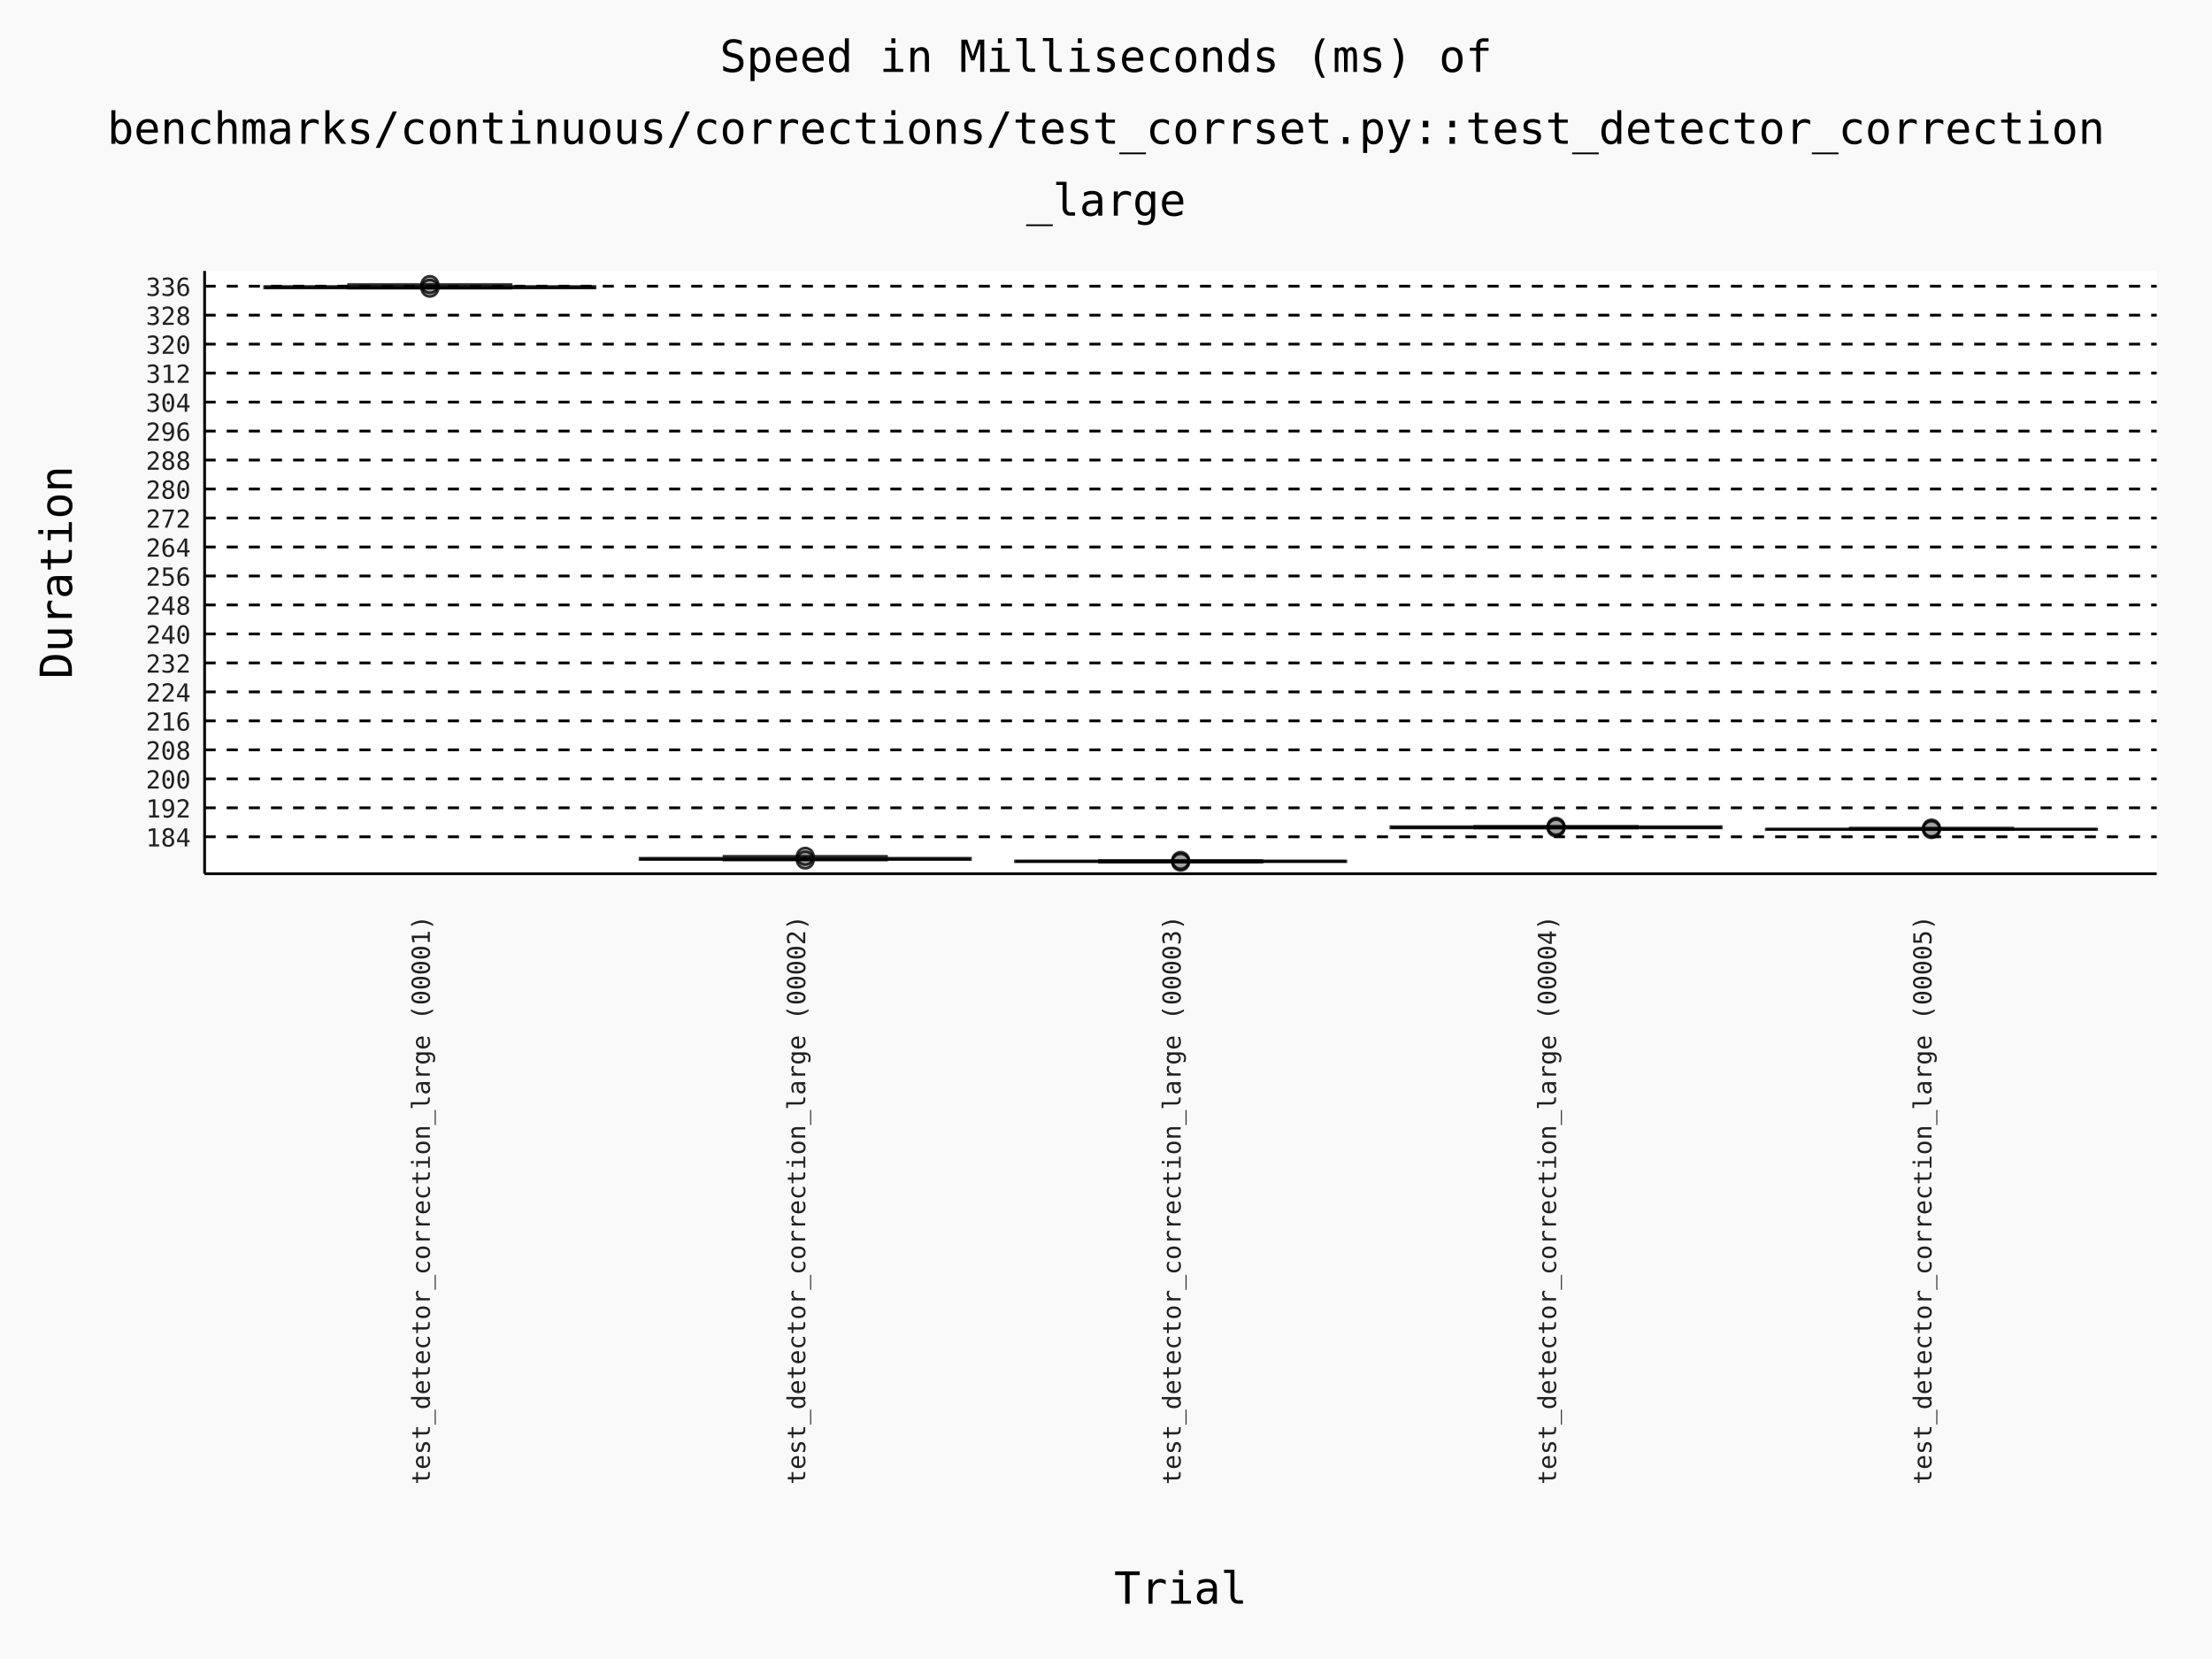
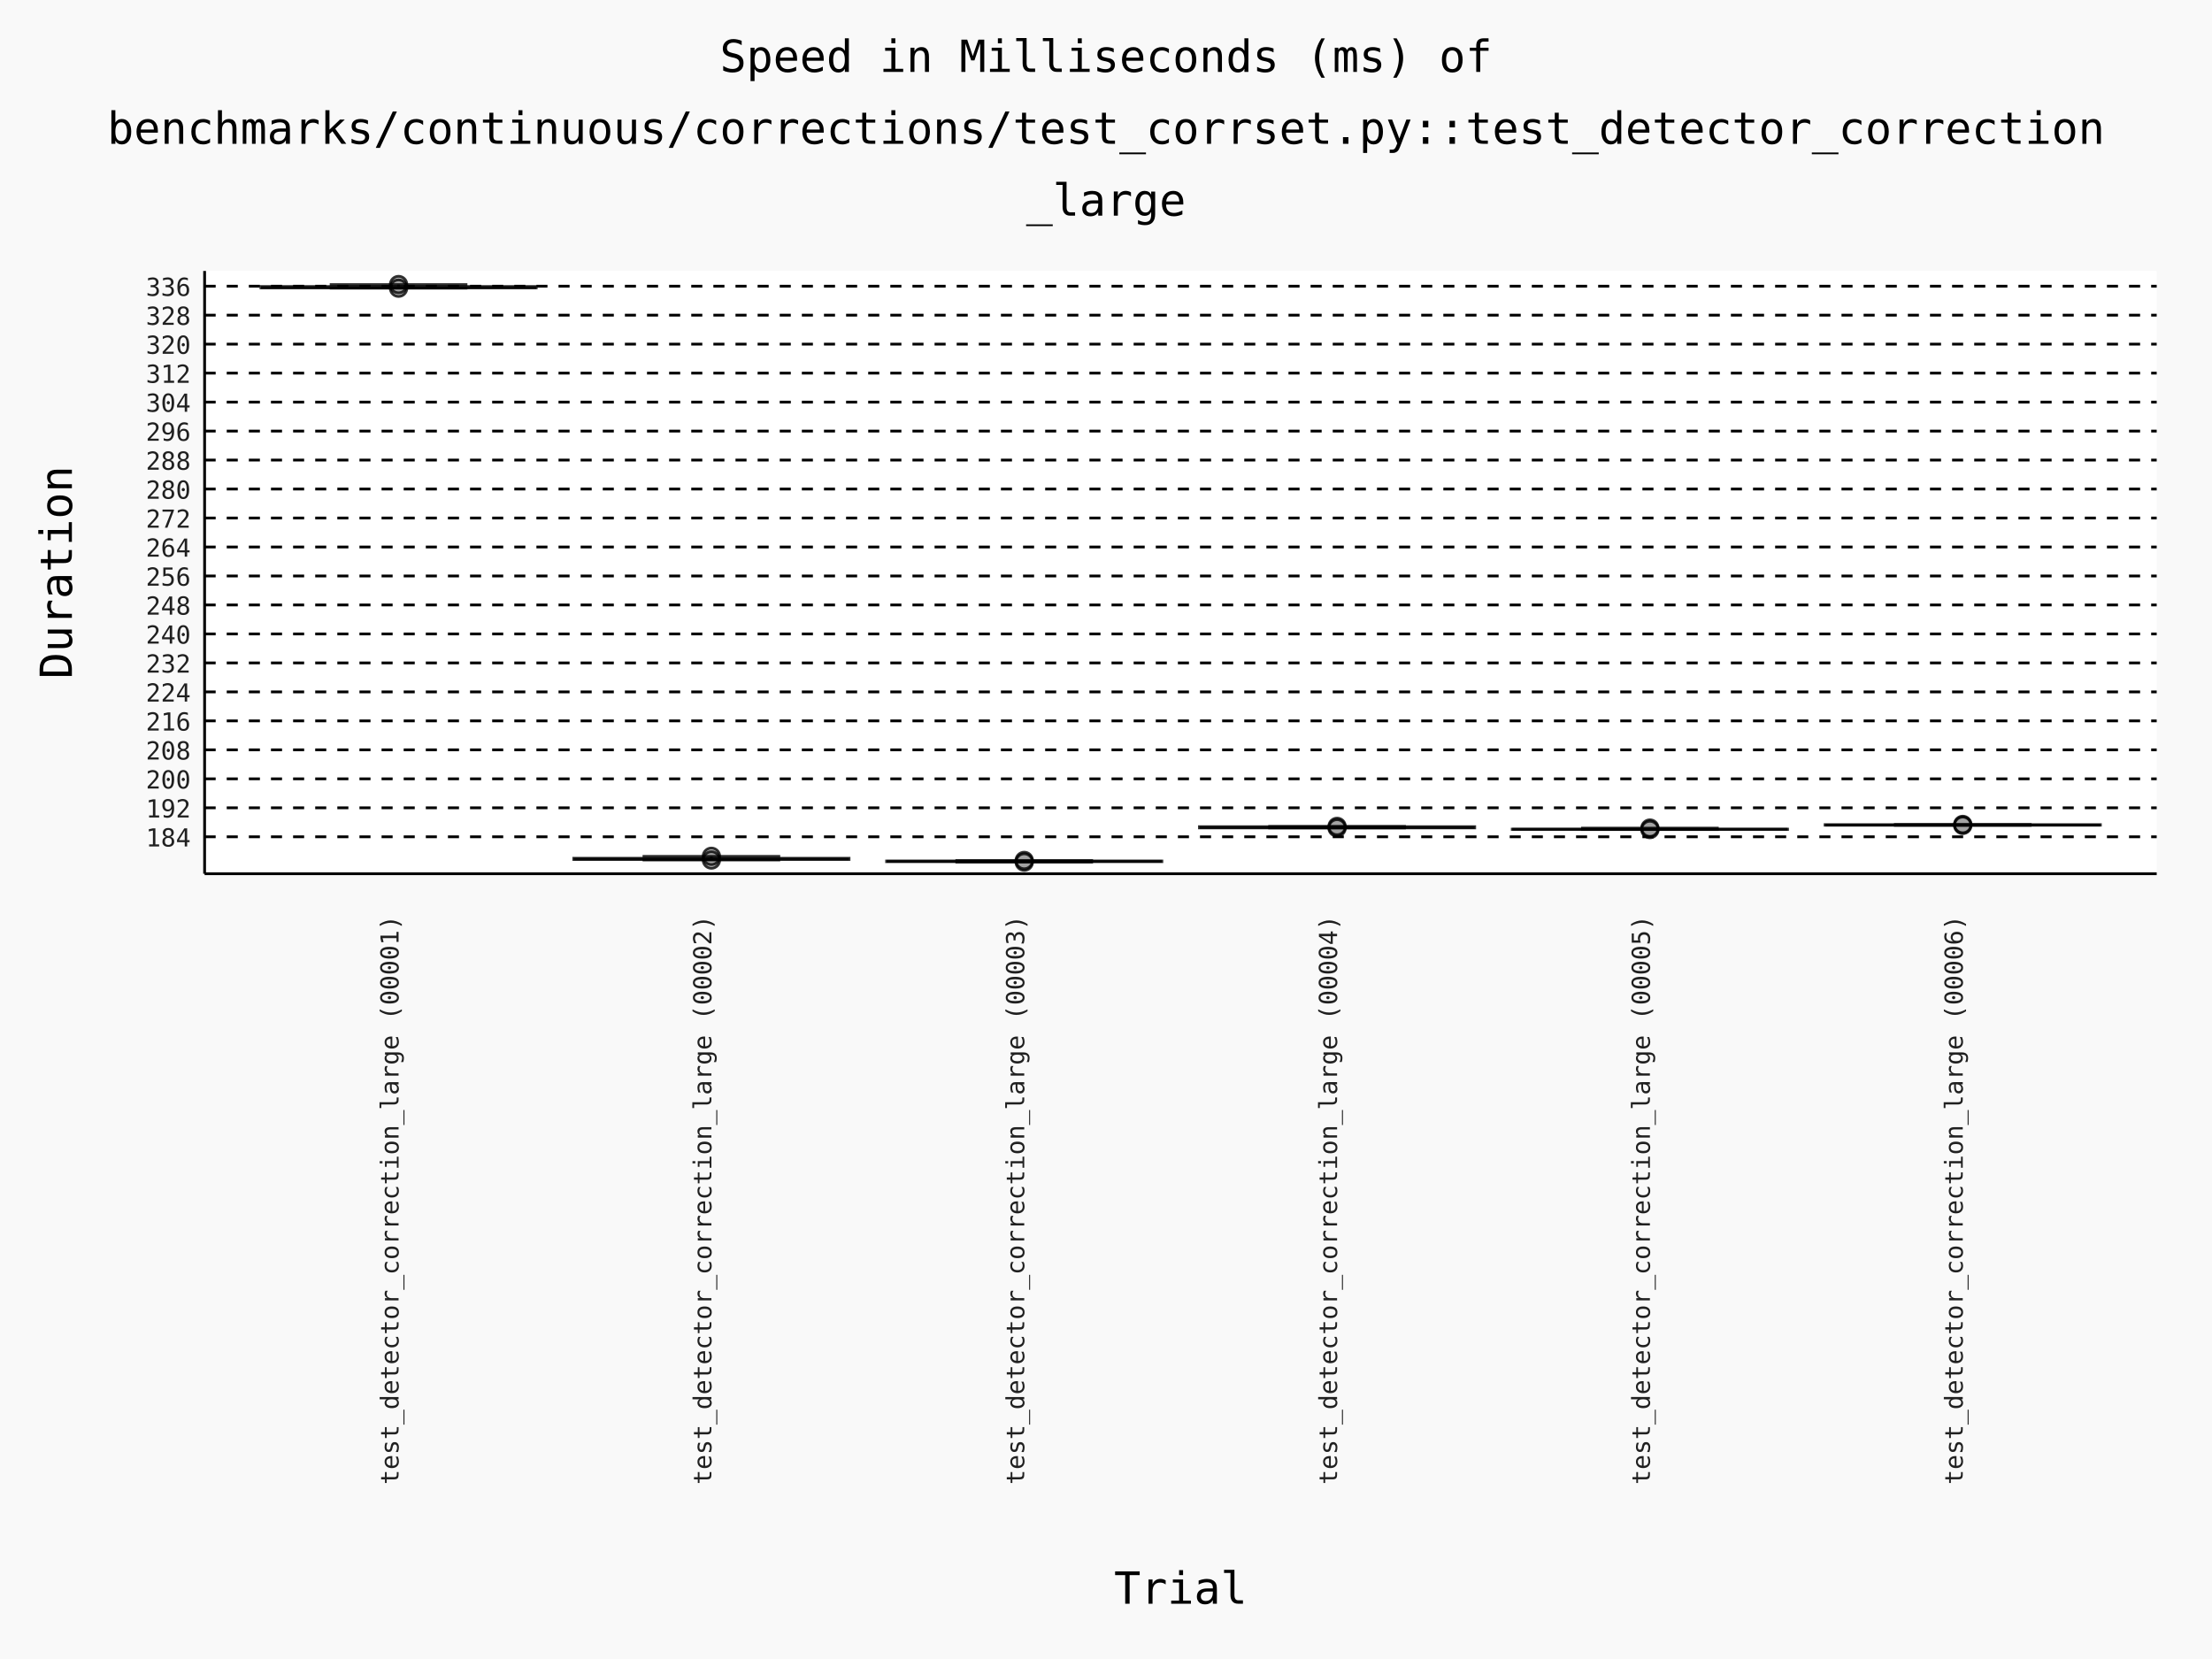
- <svg xmlns="http://www.w3.org/2000/svg" id="chart-fcb1cace-e6b9-4daf-907d-2435f41d5c42" class="pygal-chart" viewBox="0 0 800 600">
+ <svg xmlns="http://www.w3.org/2000/svg" id="chart-48ed4c3b-8ec2-4542-935c-06215df110d0" class="pygal-chart" viewBox="0 0 800 600">
  <defs>
-     <style type="text/css">#chart-fcb1cace-e6b9-4daf-907d-2435f41d5c42{-webkit-user-select:none;-webkit-font-smoothing:antialiased;font-family:Consolas,"Deja Vu Sans Mono","Bitstream Vera Sans Mono","Courier New",monospace}#chart-fcb1cace-e6b9-4daf-907d-2435f41d5c42 .title{font-family:Consolas,"Deja Vu Sans Mono","Bitstream Vera Sans Mono","Courier New",monospace;font-size:16px}#chart-fcb1cace-e6b9-4daf-907d-2435f41d5c42 .legends .legend text{font-family:Consolas,"Deja Vu Sans Mono","Bitstream Vera Sans Mono","Courier New",monospace;font-size:14px}#chart-fcb1cace-e6b9-4daf-907d-2435f41d5c42 .axis text{font-family:Consolas,"Deja Vu Sans Mono","Bitstream Vera Sans Mono","Courier New",monospace;font-size:10px}#chart-fcb1cace-e6b9-4daf-907d-2435f41d5c42 .axis text.major{font-family:Consolas,"Deja Vu Sans Mono","Bitstream Vera Sans Mono","Courier New",monospace;font-size:10px}#chart-fcb1cace-e6b9-4daf-907d-2435f41d5c42 .text-overlay text.value{font-family:Consolas,"Deja Vu Sans Mono","Bitstream Vera Sans Mono","Courier New",monospace;font-size:16px}#chart-fcb1cace-e6b9-4daf-907d-2435f41d5c42 .text-overlay text.label{font-family:Consolas,"Deja Vu Sans Mono","Bitstream Vera Sans Mono","Courier New",monospace;font-size:10px}#chart-fcb1cace-e6b9-4daf-907d-2435f41d5c42 .tooltip{font-family:Consolas,"Deja Vu Sans Mono","Bitstream Vera Sans Mono","Courier New",monospace;font-size:14px}#chart-fcb1cace-e6b9-4daf-907d-2435f41d5c42 text.no_data{font-family:Consolas,"Deja Vu Sans Mono","Bitstream Vera Sans Mono","Courier New",monospace;font-size:64px}
- #chart-fcb1cace-e6b9-4daf-907d-2435f41d5c42{background-color:rgba(249,249,249,1)}#chart-fcb1cace-e6b9-4daf-907d-2435f41d5c42 path,#chart-fcb1cace-e6b9-4daf-907d-2435f41d5c42 line,#chart-fcb1cace-e6b9-4daf-907d-2435f41d5c42 rect,#chart-fcb1cace-e6b9-4daf-907d-2435f41d5c42 circle{-webkit-transition:150ms;-moz-transition:150ms;transition:150ms}#chart-fcb1cace-e6b9-4daf-907d-2435f41d5c42 .graph &gt; .background{fill:rgba(249,249,249,1)}#chart-fcb1cace-e6b9-4daf-907d-2435f41d5c42 .plot &gt; .background{fill:rgba(255,255,255,1)}#chart-fcb1cace-e6b9-4daf-907d-2435f41d5c42 .graph{fill:rgba(0,0,0,.87)}#chart-fcb1cace-e6b9-4daf-907d-2435f41d5c42 text.no_data{fill:rgba(0,0,0,1)}#chart-fcb1cace-e6b9-4daf-907d-2435f41d5c42 .title{fill:rgba(0,0,0,1)}#chart-fcb1cace-e6b9-4daf-907d-2435f41d5c42 .legends .legend text{fill:rgba(0,0,0,.87)}#chart-fcb1cace-e6b9-4daf-907d-2435f41d5c42 .legends .legend:hover text{fill:rgba(0,0,0,1)}#chart-fcb1cace-e6b9-4daf-907d-2435f41d5c42 .axis .line{stroke:rgba(0,0,0,1)}#chart-fcb1cace-e6b9-4daf-907d-2435f41d5c42 .axis .guide.line{stroke:rgba(0,0,0,.54)}#chart-fcb1cace-e6b9-4daf-907d-2435f41d5c42 .axis .major.line{stroke:rgba(0,0,0,.87)}#chart-fcb1cace-e6b9-4daf-907d-2435f41d5c42 .axis text.major{fill:rgba(0,0,0,1)}#chart-fcb1cace-e6b9-4daf-907d-2435f41d5c42 .axis.y .guides:hover .guide.line,#chart-fcb1cace-e6b9-4daf-907d-2435f41d5c42 .line-graph .axis.x .guides:hover .guide.line,#chart-fcb1cace-e6b9-4daf-907d-2435f41d5c42 .stackedline-graph .axis.x .guides:hover .guide.line,#chart-fcb1cace-e6b9-4daf-907d-2435f41d5c42 .xy-graph .axis.x .guides:hover .guide.line{stroke:rgba(0,0,0,1)}#chart-fcb1cace-e6b9-4daf-907d-2435f41d5c42 .axis .guides:hover text{fill:rgba(0,0,0,1)}#chart-fcb1cace-e6b9-4daf-907d-2435f41d5c42 .reactive{fill-opacity:.7;stroke-opacity:.8;stroke-width:1}#chart-fcb1cace-e6b9-4daf-907d-2435f41d5c42 .ci{stroke:rgba(0,0,0,.87)}#chart-fcb1cace-e6b9-4daf-907d-2435f41d5c42 .reactive.active,#chart-fcb1cace-e6b9-4daf-907d-2435f41d5c42 .active .reactive{fill-opacity:.8;stroke-opacity:.9;stroke-width:4}#chart-fcb1cace-e6b9-4daf-907d-2435f41d5c42 .ci .reactive.active{stroke-width:1.5}#chart-fcb1cace-e6b9-4daf-907d-2435f41d5c42 .series text{fill:rgba(0,0,0,1)}#chart-fcb1cace-e6b9-4daf-907d-2435f41d5c42 .tooltip rect{fill:rgba(255,255,255,1);stroke:rgba(0,0,0,1);-webkit-transition:opacity 150ms;-moz-transition:opacity 150ms;transition:opacity 150ms}#chart-fcb1cace-e6b9-4daf-907d-2435f41d5c42 .tooltip .label{fill:rgba(0,0,0,.87)}#chart-fcb1cace-e6b9-4daf-907d-2435f41d5c42 .tooltip .label{fill:rgba(0,0,0,.87)}#chart-fcb1cace-e6b9-4daf-907d-2435f41d5c42 .tooltip .legend{font-size:.8em;fill:rgba(0,0,0,.54)}#chart-fcb1cace-e6b9-4daf-907d-2435f41d5c42 .tooltip .x_label{font-size:.6em;fill:rgba(0,0,0,1)}#chart-fcb1cace-e6b9-4daf-907d-2435f41d5c42 .tooltip .xlink{font-size:.5em;text-decoration:underline}#chart-fcb1cace-e6b9-4daf-907d-2435f41d5c42 .tooltip .value{font-size:1.5em}#chart-fcb1cace-e6b9-4daf-907d-2435f41d5c42 .bound{font-size:.5em}#chart-fcb1cace-e6b9-4daf-907d-2435f41d5c42 .max-value{font-size:.75em;fill:rgba(0,0,0,.54)}#chart-fcb1cace-e6b9-4daf-907d-2435f41d5c42 .map-element{fill:rgba(255,255,255,1);stroke:rgba(0,0,0,.54) !important}#chart-fcb1cace-e6b9-4daf-907d-2435f41d5c42 .map-element .reactive{fill-opacity:inherit;stroke-opacity:inherit}#chart-fcb1cace-e6b9-4daf-907d-2435f41d5c42 .color-0,#chart-fcb1cace-e6b9-4daf-907d-2435f41d5c42 .color-0 a:visited{stroke:#000000;fill:#000000}#chart-fcb1cace-e6b9-4daf-907d-2435f41d5c42 .color-1,#chart-fcb1cace-e6b9-4daf-907d-2435f41d5c42 .color-1 a:visited{stroke:#000000;fill:#000000}#chart-fcb1cace-e6b9-4daf-907d-2435f41d5c42 .color-2,#chart-fcb1cace-e6b9-4daf-907d-2435f41d5c42 .color-2 a:visited{stroke:#000000;fill:#000000}#chart-fcb1cace-e6b9-4daf-907d-2435f41d5c42 .color-3,#chart-fcb1cace-e6b9-4daf-907d-2435f41d5c42 .color-3 a:visited{stroke:#000000;fill:#000000}#chart-fcb1cace-e6b9-4daf-907d-2435f41d5c42 .color-4,#chart-fcb1cace-e6b9-4daf-907d-2435f41d5c42 .color-4 a:visited{stroke:#000000;fill:#000000}#chart-fcb1cace-e6b9-4daf-907d-2435f41d5c42 .text-overlay .color-0 text{fill:white}#chart-fcb1cace-e6b9-4daf-907d-2435f41d5c42 .text-overlay .color-1 text{fill:white}#chart-fcb1cace-e6b9-4daf-907d-2435f41d5c42 .text-overlay .color-2 text{fill:white}#chart-fcb1cace-e6b9-4daf-907d-2435f41d5c42 .text-overlay .color-3 text{fill:white}#chart-fcb1cace-e6b9-4daf-907d-2435f41d5c42 .text-overlay .color-4 text{fill:white}
- #chart-fcb1cace-e6b9-4daf-907d-2435f41d5c42 text.no_data{text-anchor:middle}#chart-fcb1cace-e6b9-4daf-907d-2435f41d5c42 .guide.line{fill:none}#chart-fcb1cace-e6b9-4daf-907d-2435f41d5c42 .centered{text-anchor:middle}#chart-fcb1cace-e6b9-4daf-907d-2435f41d5c42 .title{text-anchor:middle}#chart-fcb1cace-e6b9-4daf-907d-2435f41d5c42 .legends .legend text{fill-opacity:1}#chart-fcb1cace-e6b9-4daf-907d-2435f41d5c42 .axis.x text{text-anchor:middle}#chart-fcb1cace-e6b9-4daf-907d-2435f41d5c42 .axis.x:not(.web) text[transform]{text-anchor:start}#chart-fcb1cace-e6b9-4daf-907d-2435f41d5c42 .axis.x:not(.web) text[transform].backwards{text-anchor:end}#chart-fcb1cace-e6b9-4daf-907d-2435f41d5c42 .axis.y text{text-anchor:end}#chart-fcb1cace-e6b9-4daf-907d-2435f41d5c42 .axis.y text[transform].backwards{text-anchor:start}#chart-fcb1cace-e6b9-4daf-907d-2435f41d5c42 .axis.y2 text{text-anchor:start}#chart-fcb1cace-e6b9-4daf-907d-2435f41d5c42 .axis.y2 text[transform].backwards{text-anchor:end}#chart-fcb1cace-e6b9-4daf-907d-2435f41d5c42 .axis .guide.line{stroke-dasharray:4,4;stroke:black}#chart-fcb1cace-e6b9-4daf-907d-2435f41d5c42 .axis .major.guide.line{stroke-dasharray:6,6;stroke:black}#chart-fcb1cace-e6b9-4daf-907d-2435f41d5c42 .horizontal .axis.y .guide.line,#chart-fcb1cace-e6b9-4daf-907d-2435f41d5c42 .horizontal .axis.y2 .guide.line,#chart-fcb1cace-e6b9-4daf-907d-2435f41d5c42 .vertical .axis.x .guide.line{opacity:0}#chart-fcb1cace-e6b9-4daf-907d-2435f41d5c42 .horizontal .axis.always_show .guide.line,#chart-fcb1cace-e6b9-4daf-907d-2435f41d5c42 .vertical .axis.always_show .guide.line{opacity:1 !important}#chart-fcb1cace-e6b9-4daf-907d-2435f41d5c42 .axis.y .guides:hover .guide.line,#chart-fcb1cace-e6b9-4daf-907d-2435f41d5c42 .axis.y2 .guides:hover .guide.line,#chart-fcb1cace-e6b9-4daf-907d-2435f41d5c42 .axis.x .guides:hover .guide.line{opacity:1}#chart-fcb1cace-e6b9-4daf-907d-2435f41d5c42 .axis .guides:hover text{opacity:1}#chart-fcb1cace-e6b9-4daf-907d-2435f41d5c42 .nofill{fill:none}#chart-fcb1cace-e6b9-4daf-907d-2435f41d5c42 .subtle-fill{fill-opacity:.2}#chart-fcb1cace-e6b9-4daf-907d-2435f41d5c42 .dot{stroke-width:1px;fill-opacity:1;stroke-opacity:1}#chart-fcb1cace-e6b9-4daf-907d-2435f41d5c42 .dot.active{stroke-width:5px}#chart-fcb1cace-e6b9-4daf-907d-2435f41d5c42 .dot.negative{fill:transparent}#chart-fcb1cace-e6b9-4daf-907d-2435f41d5c42 text,#chart-fcb1cace-e6b9-4daf-907d-2435f41d5c42 tspan{stroke:none !important}#chart-fcb1cace-e6b9-4daf-907d-2435f41d5c42 .series text.active{opacity:1}#chart-fcb1cace-e6b9-4daf-907d-2435f41d5c42 .tooltip rect{fill-opacity:.95;stroke-width:.5}#chart-fcb1cace-e6b9-4daf-907d-2435f41d5c42 .tooltip text{fill-opacity:1}#chart-fcb1cace-e6b9-4daf-907d-2435f41d5c42 .showable{visibility:hidden}#chart-fcb1cace-e6b9-4daf-907d-2435f41d5c42 .showable.shown{visibility:visible}#chart-fcb1cace-e6b9-4daf-907d-2435f41d5c42 .gauge-background{fill:rgba(229,229,229,1);stroke:none}#chart-fcb1cace-e6b9-4daf-907d-2435f41d5c42 .bg-lines{stroke:rgba(249,249,249,1);stroke-width:2px}
+     <style type="text/css">#chart-48ed4c3b-8ec2-4542-935c-06215df110d0{-webkit-user-select:none;-webkit-font-smoothing:antialiased;font-family:Consolas,"Deja Vu Sans Mono","Bitstream Vera Sans Mono","Courier New",monospace}#chart-48ed4c3b-8ec2-4542-935c-06215df110d0 .title{font-family:Consolas,"Deja Vu Sans Mono","Bitstream Vera Sans Mono","Courier New",monospace;font-size:16px}#chart-48ed4c3b-8ec2-4542-935c-06215df110d0 .legends .legend text{font-family:Consolas,"Deja Vu Sans Mono","Bitstream Vera Sans Mono","Courier New",monospace;font-size:14px}#chart-48ed4c3b-8ec2-4542-935c-06215df110d0 .axis text{font-family:Consolas,"Deja Vu Sans Mono","Bitstream Vera Sans Mono","Courier New",monospace;font-size:10px}#chart-48ed4c3b-8ec2-4542-935c-06215df110d0 .axis text.major{font-family:Consolas,"Deja Vu Sans Mono","Bitstream Vera Sans Mono","Courier New",monospace;font-size:10px}#chart-48ed4c3b-8ec2-4542-935c-06215df110d0 .text-overlay text.value{font-family:Consolas,"Deja Vu Sans Mono","Bitstream Vera Sans Mono","Courier New",monospace;font-size:16px}#chart-48ed4c3b-8ec2-4542-935c-06215df110d0 .text-overlay text.label{font-family:Consolas,"Deja Vu Sans Mono","Bitstream Vera Sans Mono","Courier New",monospace;font-size:10px}#chart-48ed4c3b-8ec2-4542-935c-06215df110d0 .tooltip{font-family:Consolas,"Deja Vu Sans Mono","Bitstream Vera Sans Mono","Courier New",monospace;font-size:14px}#chart-48ed4c3b-8ec2-4542-935c-06215df110d0 text.no_data{font-family:Consolas,"Deja Vu Sans Mono","Bitstream Vera Sans Mono","Courier New",monospace;font-size:64px}
+ #chart-48ed4c3b-8ec2-4542-935c-06215df110d0{background-color:rgba(249,249,249,1)}#chart-48ed4c3b-8ec2-4542-935c-06215df110d0 path,#chart-48ed4c3b-8ec2-4542-935c-06215df110d0 line,#chart-48ed4c3b-8ec2-4542-935c-06215df110d0 rect,#chart-48ed4c3b-8ec2-4542-935c-06215df110d0 circle{-webkit-transition:150ms;-moz-transition:150ms;transition:150ms}#chart-48ed4c3b-8ec2-4542-935c-06215df110d0 .graph &gt; .background{fill:rgba(249,249,249,1)}#chart-48ed4c3b-8ec2-4542-935c-06215df110d0 .plot &gt; .background{fill:rgba(255,255,255,1)}#chart-48ed4c3b-8ec2-4542-935c-06215df110d0 .graph{fill:rgba(0,0,0,.87)}#chart-48ed4c3b-8ec2-4542-935c-06215df110d0 text.no_data{fill:rgba(0,0,0,1)}#chart-48ed4c3b-8ec2-4542-935c-06215df110d0 .title{fill:rgba(0,0,0,1)}#chart-48ed4c3b-8ec2-4542-935c-06215df110d0 .legends .legend text{fill:rgba(0,0,0,.87)}#chart-48ed4c3b-8ec2-4542-935c-06215df110d0 .legends .legend:hover text{fill:rgba(0,0,0,1)}#chart-48ed4c3b-8ec2-4542-935c-06215df110d0 .axis .line{stroke:rgba(0,0,0,1)}#chart-48ed4c3b-8ec2-4542-935c-06215df110d0 .axis .guide.line{stroke:rgba(0,0,0,.54)}#chart-48ed4c3b-8ec2-4542-935c-06215df110d0 .axis .major.line{stroke:rgba(0,0,0,.87)}#chart-48ed4c3b-8ec2-4542-935c-06215df110d0 .axis text.major{fill:rgba(0,0,0,1)}#chart-48ed4c3b-8ec2-4542-935c-06215df110d0 .axis.y .guides:hover .guide.line,#chart-48ed4c3b-8ec2-4542-935c-06215df110d0 .line-graph .axis.x .guides:hover .guide.line,#chart-48ed4c3b-8ec2-4542-935c-06215df110d0 .stackedline-graph .axis.x .guides:hover .guide.line,#chart-48ed4c3b-8ec2-4542-935c-06215df110d0 .xy-graph .axis.x .guides:hover .guide.line{stroke:rgba(0,0,0,1)}#chart-48ed4c3b-8ec2-4542-935c-06215df110d0 .axis .guides:hover text{fill:rgba(0,0,0,1)}#chart-48ed4c3b-8ec2-4542-935c-06215df110d0 .reactive{fill-opacity:.7;stroke-opacity:.8;stroke-width:1}#chart-48ed4c3b-8ec2-4542-935c-06215df110d0 .ci{stroke:rgba(0,0,0,.87)}#chart-48ed4c3b-8ec2-4542-935c-06215df110d0 .reactive.active,#chart-48ed4c3b-8ec2-4542-935c-06215df110d0 .active .reactive{fill-opacity:.8;stroke-opacity:.9;stroke-width:4}#chart-48ed4c3b-8ec2-4542-935c-06215df110d0 .ci .reactive.active{stroke-width:1.5}#chart-48ed4c3b-8ec2-4542-935c-06215df110d0 .series text{fill:rgba(0,0,0,1)}#chart-48ed4c3b-8ec2-4542-935c-06215df110d0 .tooltip rect{fill:rgba(255,255,255,1);stroke:rgba(0,0,0,1);-webkit-transition:opacity 150ms;-moz-transition:opacity 150ms;transition:opacity 150ms}#chart-48ed4c3b-8ec2-4542-935c-06215df110d0 .tooltip .label{fill:rgba(0,0,0,.87)}#chart-48ed4c3b-8ec2-4542-935c-06215df110d0 .tooltip .label{fill:rgba(0,0,0,.87)}#chart-48ed4c3b-8ec2-4542-935c-06215df110d0 .tooltip .legend{font-size:.8em;fill:rgba(0,0,0,.54)}#chart-48ed4c3b-8ec2-4542-935c-06215df110d0 .tooltip .x_label{font-size:.6em;fill:rgba(0,0,0,1)}#chart-48ed4c3b-8ec2-4542-935c-06215df110d0 .tooltip .xlink{font-size:.5em;text-decoration:underline}#chart-48ed4c3b-8ec2-4542-935c-06215df110d0 .tooltip .value{font-size:1.5em}#chart-48ed4c3b-8ec2-4542-935c-06215df110d0 .bound{font-size:.5em}#chart-48ed4c3b-8ec2-4542-935c-06215df110d0 .max-value{font-size:.75em;fill:rgba(0,0,0,.54)}#chart-48ed4c3b-8ec2-4542-935c-06215df110d0 .map-element{fill:rgba(255,255,255,1);stroke:rgba(0,0,0,.54) !important}#chart-48ed4c3b-8ec2-4542-935c-06215df110d0 .map-element .reactive{fill-opacity:inherit;stroke-opacity:inherit}#chart-48ed4c3b-8ec2-4542-935c-06215df110d0 .color-0,#chart-48ed4c3b-8ec2-4542-935c-06215df110d0 .color-0 a:visited{stroke:#000000;fill:#000000}#chart-48ed4c3b-8ec2-4542-935c-06215df110d0 .color-1,#chart-48ed4c3b-8ec2-4542-935c-06215df110d0 .color-1 a:visited{stroke:#000000;fill:#000000}#chart-48ed4c3b-8ec2-4542-935c-06215df110d0 .color-2,#chart-48ed4c3b-8ec2-4542-935c-06215df110d0 .color-2 a:visited{stroke:#000000;fill:#000000}#chart-48ed4c3b-8ec2-4542-935c-06215df110d0 .color-3,#chart-48ed4c3b-8ec2-4542-935c-06215df110d0 .color-3 a:visited{stroke:#000000;fill:#000000}#chart-48ed4c3b-8ec2-4542-935c-06215df110d0 .color-4,#chart-48ed4c3b-8ec2-4542-935c-06215df110d0 .color-4 a:visited{stroke:#000000;fill:#000000}#chart-48ed4c3b-8ec2-4542-935c-06215df110d0 .color-5,#chart-48ed4c3b-8ec2-4542-935c-06215df110d0 .color-5 a:visited{stroke:#000000;fill:#000000}#chart-48ed4c3b-8ec2-4542-935c-06215df110d0 .text-overlay .color-0 text{fill:white}#chart-48ed4c3b-8ec2-4542-935c-06215df110d0 .text-overlay .color-1 text{fill:white}#chart-48ed4c3b-8ec2-4542-935c-06215df110d0 .text-overlay .color-2 text{fill:white}#chart-48ed4c3b-8ec2-4542-935c-06215df110d0 .text-overlay .color-3 text{fill:white}#chart-48ed4c3b-8ec2-4542-935c-06215df110d0 .text-overlay .color-4 text{fill:white}#chart-48ed4c3b-8ec2-4542-935c-06215df110d0 .text-overlay .color-5 text{fill:white}
+ #chart-48ed4c3b-8ec2-4542-935c-06215df110d0 text.no_data{text-anchor:middle}#chart-48ed4c3b-8ec2-4542-935c-06215df110d0 .guide.line{fill:none}#chart-48ed4c3b-8ec2-4542-935c-06215df110d0 .centered{text-anchor:middle}#chart-48ed4c3b-8ec2-4542-935c-06215df110d0 .title{text-anchor:middle}#chart-48ed4c3b-8ec2-4542-935c-06215df110d0 .legends .legend text{fill-opacity:1}#chart-48ed4c3b-8ec2-4542-935c-06215df110d0 .axis.x text{text-anchor:middle}#chart-48ed4c3b-8ec2-4542-935c-06215df110d0 .axis.x:not(.web) text[transform]{text-anchor:start}#chart-48ed4c3b-8ec2-4542-935c-06215df110d0 .axis.x:not(.web) text[transform].backwards{text-anchor:end}#chart-48ed4c3b-8ec2-4542-935c-06215df110d0 .axis.y text{text-anchor:end}#chart-48ed4c3b-8ec2-4542-935c-06215df110d0 .axis.y text[transform].backwards{text-anchor:start}#chart-48ed4c3b-8ec2-4542-935c-06215df110d0 .axis.y2 text{text-anchor:start}#chart-48ed4c3b-8ec2-4542-935c-06215df110d0 .axis.y2 text[transform].backwards{text-anchor:end}#chart-48ed4c3b-8ec2-4542-935c-06215df110d0 .axis .guide.line{stroke-dasharray:4,4;stroke:black}#chart-48ed4c3b-8ec2-4542-935c-06215df110d0 .axis .major.guide.line{stroke-dasharray:6,6;stroke:black}#chart-48ed4c3b-8ec2-4542-935c-06215df110d0 .horizontal .axis.y .guide.line,#chart-48ed4c3b-8ec2-4542-935c-06215df110d0 .horizontal .axis.y2 .guide.line,#chart-48ed4c3b-8ec2-4542-935c-06215df110d0 .vertical .axis.x .guide.line{opacity:0}#chart-48ed4c3b-8ec2-4542-935c-06215df110d0 .horizontal .axis.always_show .guide.line,#chart-48ed4c3b-8ec2-4542-935c-06215df110d0 .vertical .axis.always_show .guide.line{opacity:1 !important}#chart-48ed4c3b-8ec2-4542-935c-06215df110d0 .axis.y .guides:hover .guide.line,#chart-48ed4c3b-8ec2-4542-935c-06215df110d0 .axis.y2 .guides:hover .guide.line,#chart-48ed4c3b-8ec2-4542-935c-06215df110d0 .axis.x .guides:hover .guide.line{opacity:1}#chart-48ed4c3b-8ec2-4542-935c-06215df110d0 .axis .guides:hover text{opacity:1}#chart-48ed4c3b-8ec2-4542-935c-06215df110d0 .nofill{fill:none}#chart-48ed4c3b-8ec2-4542-935c-06215df110d0 .subtle-fill{fill-opacity:.2}#chart-48ed4c3b-8ec2-4542-935c-06215df110d0 .dot{stroke-width:1px;fill-opacity:1;stroke-opacity:1}#chart-48ed4c3b-8ec2-4542-935c-06215df110d0 .dot.active{stroke-width:5px}#chart-48ed4c3b-8ec2-4542-935c-06215df110d0 .dot.negative{fill:transparent}#chart-48ed4c3b-8ec2-4542-935c-06215df110d0 text,#chart-48ed4c3b-8ec2-4542-935c-06215df110d0 tspan{stroke:none !important}#chart-48ed4c3b-8ec2-4542-935c-06215df110d0 .series text.active{opacity:1}#chart-48ed4c3b-8ec2-4542-935c-06215df110d0 .tooltip rect{fill-opacity:.95;stroke-width:.5}#chart-48ed4c3b-8ec2-4542-935c-06215df110d0 .tooltip text{fill-opacity:1}#chart-48ed4c3b-8ec2-4542-935c-06215df110d0 .showable{visibility:hidden}#chart-48ed4c3b-8ec2-4542-935c-06215df110d0 .showable.shown{visibility:visible}#chart-48ed4c3b-8ec2-4542-935c-06215df110d0 .gauge-background{fill:rgba(229,229,229,1);stroke:none}#chart-48ed4c3b-8ec2-4542-935c-06215df110d0 .bg-lines{stroke:rgba(249,249,249,1);stroke-width:2px}
.tooltip .value{font-size:1em !important}.axis text{font-size:9px !important}</style>
  </defs>
  <g class="graph custombox-graph vertical">
    <rect x="0" y="0" width="800" height="600" class="background" />
    <g transform="translate(74, 98)" class="plot">
      <rect x="0" y="0" width="706.0" height="218.0" class="background" />
      <g class="axis y always_show">
        <path d="M0 218 h706" class="line" />
        <g class="guides">
          <path d="M0 204.637 h706" class="guide line" />
          <text x="-5" y="208.137" class="">184</text>
        </g>
        <g class="guides">
          <path d="M0 194.156 h706" class="guide line" />
          <text x="-5" y="197.656" class="">192</text>
        </g>
        <g class="guides">
          <path d="M0 183.675 h706" class="guide line" />
          <text x="-5" y="187.175" class="">200</text>
        </g>
        <g class="guides">
          <path d="M0 173.195 h706" class="guide line" />
          <text x="-5" y="176.695" class="">208</text>
        </g>
        <g class="guides">
          <path d="M0 162.714 h706" class="guide line" />
          <text x="-5" y="166.214" class="">216</text>
        </g>
        <g class="guides">
          <path d="M0 152.233 h706" class="guide line" />
          <text x="-5" y="155.733" class="">224</text>
        </g>
        <g class="guides">
          <path d="M0 141.752 h706" class="guide line" />
          <text x="-5" y="145.252" class="">232</text>
        </g>
        <g class="guides">
          <path d="M0 131.272 h706" class="guide line" />
          <text x="-5" y="134.772" class="">240</text>
        </g>
        <g class="guides">
          <path d="M0 120.791 h706" class="guide line" />
          <text x="-5" y="124.291" class="">248</text>
        </g>
        <g class="guides">
          <path d="M0 110.31 h706" class="guide line" />
          <text x="-5" y="113.81" class="">256</text>
        </g>
        <g class="guides">
          <path d="M0 99.829 h706" class="guide line" />
          <text x="-5" y="103.329" class="">264</text>
        </g>
        <g class="guides">
          <path d="M0 89.349 h706" class="guide line" />
          <text x="-5" y="92.849" class="">272</text>
        </g>
        <g class="guides">
          <path d="M0 78.868 h706" class="guide line" />
          <text x="-5" y="82.368" class="">280</text>
        </g>
        <g class="guides">
          <path d="M0 68.387 h706" class="guide line" />
          <text x="-5" y="71.887" class="">288</text>
        </g>
        <g class="guides">
          <path d="M0 57.906 h706" class="guide line" />
          <text x="-5" y="61.406" class="">296</text>
        </g>
        <g class="guides">
          <path d="M0 47.425 h706" class="guide line" />
          <text x="-5" y="50.925" class="">304</text>
        </g>
        <g class="guides">
          <path d="M0 36.945 h706" class="guide line" />
          <text x="-5" y="40.445" class="">312</text>
        </g>
        <g class="guides">
          <path d="M0 26.464 h706" class="guide line" />
          <text x="-5" y="29.964" class="">320</text>
        </g>
        <g class="guides">
          <path d="M0 15.983 h706" class="guide line" />
          <text x="-5" y="19.483" class="">328</text>
        </g>
        <g class="guides">
          <path d="M0 5.502 h706" class="guide line" />
          <text x="-5" y="9.002" class="">336</text>
        </g>
      </g>
      <g class="axis x">
        <path d="M0 0 v218" class="line" />
        <g class="guides">
-           <path d="M81.462 0 v218" class="guide line" />
-           <text x="81.462" y="233.0" class="backwards" transform="rotate(270 81.46154 233)">test_detector_correction_large (00001)</text>
-         </g>
-         <g class="guides">
-           <path d="M217.231 0 v218" class="guide line" />
-           <text x="217.231" y="233.0" class="backwards" transform="rotate(270 217.2308 233)">test_detector_correction_large (00002)</text>
-         </g>
-         <g class="guides">
-           <path d="M353 0 v218" class="guide line" />
-           <text x="353.0" y="233.0" class="backwards" transform="rotate(270 353 233)">test_detector_correction_large (00003)</text>
-         </g>
-         <g class="guides">
-           <path d="M488.769 0 v218" class="guide line" />
-           <text x="488.769" y="233.0" class="backwards" transform="rotate(270 488.7692 233)">test_detector_correction_large (00004)</text>
-         </g>
-         <g class="guides">
-           <path d="M624.538 0 v218" class="guide line" />
-           <text x="624.538" y="233.0" class="backwards" transform="rotate(270 624.5385 233)">test_detector_correction_large (00005)</text>
+           <path d="M70.147 0 v218" class="guide line" />
+           <text x="70.147" y="233.0" class="backwards" transform="rotate(270 70.14744 233)">test_detector_correction_large (00001)</text>
+         </g>
+         <g class="guides">
+           <path d="M183.288 0 v218" class="guide line" />
+           <text x="183.288" y="233.0" class="backwards" transform="rotate(270 183.2885 233)">test_detector_correction_large (00002)</text>
+         </g>
+         <g class="guides">
+           <path d="M296.429 0 v218" class="guide line" />
+           <text x="296.429" y="233.0" class="backwards" transform="rotate(270 296.4295 233)">test_detector_correction_large (00003)</text>
+         </g>
+         <g class="guides">
+           <path d="M409.571 0 v218" class="guide line" />
+           <text x="409.571" y="233.0" class="backwards" transform="rotate(270 409.5705 233)">test_detector_correction_large (00004)</text>
+         </g>
+         <g class="guides">
+           <path d="M522.712 0 v218" class="guide line" />
+           <text x="522.712" y="233.0" class="backwards" transform="rotate(270 522.7115 233)">test_detector_correction_large (00005)</text>
+         </g>
+         <g class="guides">
+           <path d="M635.853 0 v218" class="guide line" />
+           <text x="635.853" y="233.0" class="backwards" transform="rotate(270 635.8526 233)">test_detector_correction_large (00006)</text>
        </g>
      </g>
      <g class="series serie-0 color-0">
        <g class="boxes">
          <g class="box">
-             <path stroke-width="3" d="M51.592 6.215 L111.331 6.215" class="reactive tooltip-trigger" />
-             <path stroke-width="3" d="M21.723 5.991 L141.2 5.991" class="reactive tooltip-trigger" />
-             <path stroke-width="3" d="M51.592 4.923 L111.331 4.923" class="reactive tooltip-trigger" />
-             <path stroke-width="2" d="M81.462 6.215 L81.462 6.113" class="reactive tooltip-trigger" />
-             <path stroke-width="2" d="M81.462 4.923 L81.462 5.617" class="reactive tooltip-trigger" />
-             <rect x="21.723" y="5.617" height="0.495" width="119.477" class="subtle-fill reactive tooltip-trigger" />
-             <circle cx="81.462" cy="6.215" r="3" class="subtle-fill reactive tooltip-trigger" />
-             <circle cx="81.462" cy="4.923" r="3" class="subtle-fill reactive tooltip-trigger" />
+             <path stroke-width="3" d="M45.256 6.215 L95.038 6.215" class="reactive tooltip-trigger" />
+             <path stroke-width="3" d="M20.365 5.991 L119.929 5.991" class="reactive tooltip-trigger" />
+             <path stroke-width="3" d="M45.256 4.923 L95.038 4.923" class="reactive tooltip-trigger" />
+             <path stroke-width="2" d="M70.147 6.215 L70.147 6.113" class="reactive tooltip-trigger" />
+             <path stroke-width="2" d="M70.147 4.923 L70.147 5.617" class="reactive tooltip-trigger" />
+             <rect x="20.365" y="5.617" height="0.495" width="99.564" class="subtle-fill reactive tooltip-trigger" />
+             <circle cx="70.147" cy="6.215" r="3" class="subtle-fill reactive tooltip-trigger" />
+             <circle cx="70.147" cy="4.923" r="3" class="subtle-fill reactive tooltip-trigger" />
          </g>
        </g>
      </g>
      <g class="series serie-1 color-1">
        <g class="boxes">
          <g class="box">
-             <path stroke-width="3" d="M187.362 213.025 L247.1 213.025" class="reactive tooltip-trigger" />
-             <path stroke-width="3" d="M157.492 212.683 L276.969 212.683" class="reactive tooltip-trigger" />
-             <path stroke-width="3" d="M187.362 211.709 L247.1 211.709" class="reactive tooltip-trigger" />
-             <path stroke-width="2" d="M217.231 213.025 L217.231 212.837" class="reactive tooltip-trigger" />
-             <path stroke-width="2" d="M217.231 211.709 L217.231 212.405" class="reactive tooltip-trigger" />
-             <rect x="157.492" y="212.405" height="0.431" width="119.477" class="subtle-fill reactive tooltip-trigger" />
-             <circle cx="217.231" cy="213.025" r="3" class="subtle-fill reactive tooltip-trigger" />
-             <circle cx="217.231" cy="211.709" r="3" class="subtle-fill reactive tooltip-trigger" />
+             <path stroke-width="3" d="M158.397 213.025 L208.179 213.025" class="reactive tooltip-trigger" />
+             <path stroke-width="3" d="M133.506 212.683 L233.071 212.683" class="reactive tooltip-trigger" />
+             <path stroke-width="3" d="M158.397 211.709 L208.179 211.709" class="reactive tooltip-trigger" />
+             <path stroke-width="2" d="M183.288 213.025 L183.288 212.837" class="reactive tooltip-trigger" />
+             <path stroke-width="2" d="M183.288 211.709 L183.288 212.405" class="reactive tooltip-trigger" />
+             <rect x="133.506" y="212.405" height="0.431" width="99.564" class="subtle-fill reactive tooltip-trigger" />
+             <circle cx="183.288" cy="213.025" r="3" class="subtle-fill reactive tooltip-trigger" />
+             <circle cx="183.288" cy="211.709" r="3" class="subtle-fill reactive tooltip-trigger" />
          </g>
        </g>
      </g>
      <g class="series serie-2 color-2">
        <g class="boxes">
          <g class="box">
-             <path stroke-width="3" d="M323.131 213.791 L382.869 213.791" class="reactive tooltip-trigger" />
-             <path stroke-width="3" d="M293.262 213.502 L412.738 213.502" class="reactive tooltip-trigger" />
-             <path stroke-width="3" d="M323.131 213.206 L382.869 213.206" class="reactive tooltip-trigger" />
-             <path stroke-width="2" d="M353 213.791 L353 213.628" class="reactive tooltip-trigger" />
-             <path stroke-width="2" d="M353 213.206 L353 213.4" class="reactive tooltip-trigger" />
-             <rect x="293.262" y="213.4" height="0.228" width="119.477" class="subtle-fill reactive tooltip-trigger" />
-             <circle cx="353.0" cy="213.791" r="3" class="subtle-fill reactive tooltip-trigger" />
-             <circle cx="353.0" cy="213.206" r="3" class="subtle-fill reactive tooltip-trigger" />
+             <path stroke-width="3" d="M271.538 213.791 L321.321 213.791" class="reactive tooltip-trigger" />
+             <path stroke-width="3" d="M246.647 213.502 L346.212 213.502" class="reactive tooltip-trigger" />
+             <path stroke-width="3" d="M271.538 213.206 L321.321 213.206" class="reactive tooltip-trigger" />
+             <path stroke-width="2" d="M296.429 213.791 L296.429 213.628" class="reactive tooltip-trigger" />
+             <path stroke-width="2" d="M296.429 213.206 L296.429 213.4" class="reactive tooltip-trigger" />
+             <rect x="246.647" y="213.4" height="0.228" width="99.564" class="subtle-fill reactive tooltip-trigger" />
+             <circle cx="296.429" cy="213.791" r="3" class="subtle-fill reactive tooltip-trigger" />
+             <circle cx="296.429" cy="213.206" r="3" class="subtle-fill reactive tooltip-trigger" />
          </g>
        </g>
      </g>
      <g class="series serie-3 color-3">
        <g class="boxes">
          <g class="box">
-             <path stroke-width="3" d="M458.9 201.432 L518.638 201.432" class="reactive tooltip-trigger" />
-             <path stroke-width="3" d="M429.031 201.291 L548.508 201.291" class="reactive tooltip-trigger" />
-             <path stroke-width="3" d="M458.9 200.89 L518.638 200.89" class="reactive tooltip-trigger" />
-             <path stroke-width="2" d="M488.769 201.432 L488.769 201.42" class="reactive tooltip-trigger" />
-             <path stroke-width="2" d="M488.769 200.89 L488.769 200.985" class="reactive tooltip-trigger" />
-             <rect x="429.031" y="200.985" height="0.435" width="119.477" class="subtle-fill reactive tooltip-trigger" />
-             <circle cx="488.769" cy="201.432" r="3" class="subtle-fill reactive tooltip-trigger" />
-             <circle cx="488.769" cy="200.89" r="3" class="subtle-fill reactive tooltip-trigger" />
+             <path stroke-width="3" d="M384.679 201.432 L434.462 201.432" class="reactive tooltip-trigger" />
+             <path stroke-width="3" d="M359.788 201.291 L459.353 201.291" class="reactive tooltip-trigger" />
+             <path stroke-width="3" d="M384.679 200.89 L434.462 200.89" class="reactive tooltip-trigger" />
+             <path stroke-width="2" d="M409.571 201.432 L409.571 201.42" class="reactive tooltip-trigger" />
+             <path stroke-width="2" d="M409.571 200.89 L409.571 200.985" class="reactive tooltip-trigger" />
+             <rect x="359.788" y="200.985" height="0.435" width="99.564" class="subtle-fill reactive tooltip-trigger" />
+             <circle cx="409.571" cy="201.432" r="3" class="subtle-fill reactive tooltip-trigger" />
+             <circle cx="409.571" cy="200.89" r="3" class="subtle-fill reactive tooltip-trigger" />
          </g>
        </g>
      </g>
      <g class="series serie-4 color-4">
        <g class="boxes">
          <g class="box">
-             <path stroke-width="3" d="M594.669 202.007 L654.408 202.007" class="reactive tooltip-trigger" />
-             <path stroke-width="3" d="M564.8 201.927 L684.277 201.927" class="reactive tooltip-trigger" />
-             <path stroke-width="3" d="M594.669 201.495 L654.408 201.495" class="reactive tooltip-trigger" />
-             <path stroke-width="2" d="M624.538 202.007 L624.538 201.973" class="reactive tooltip-trigger" />
-             <path stroke-width="2" d="M624.538 201.495 L624.538 201.864" class="reactive tooltip-trigger" />
-             <rect x="564.8" y="201.864" height="0.109" width="119.477" class="subtle-fill reactive tooltip-trigger" />
-             <circle cx="624.538" cy="202.007" r="3" class="subtle-fill reactive tooltip-trigger" />
-             <circle cx="624.538" cy="201.495" r="3" class="subtle-fill reactive tooltip-trigger" />
+             <path stroke-width="3" d="M497.821 202.007 L547.603 202.007" class="reactive tooltip-trigger" />
+             <path stroke-width="3" d="M472.929 201.927 L572.494 201.927" class="reactive tooltip-trigger" />
+             <path stroke-width="3" d="M497.821 201.495 L547.603 201.495" class="reactive tooltip-trigger" />
+             <path stroke-width="2" d="M522.712 202.007 L522.712 201.973" class="reactive tooltip-trigger" />
+             <path stroke-width="2" d="M522.712 201.495 L522.712 201.864" class="reactive tooltip-trigger" />
+             <rect x="472.929" y="201.864" height="0.109" width="99.564" class="subtle-fill reactive tooltip-trigger" />
+             <circle cx="522.712" cy="202.007" r="3" class="subtle-fill reactive tooltip-trigger" />
+             <circle cx="522.712" cy="201.495" r="3" class="subtle-fill reactive tooltip-trigger" />
+           </g>
+         </g>
+       </g>
+       <g class="series serie-5 color-5">
+         <g class="boxes">
+           <g class="box">
+             <path stroke-width="3" d="M610.962 200.497 L660.744 200.497" class="reactive tooltip-trigger" />
+             <path stroke-width="3" d="M586.071 200.411 L685.635 200.411" class="reactive tooltip-trigger" />
+             <path stroke-width="3" d="M610.962 200.184 L660.744 200.184" class="reactive tooltip-trigger" />
+             <path stroke-width="2" d="M635.853 200.497 L635.853 200.429" class="reactive tooltip-trigger" />
+             <path stroke-width="2" d="M635.853 200.184 L635.853 200.25" class="reactive tooltip-trigger" />
+             <rect x="586.071" y="200.25" height="0.179" width="99.564" class="subtle-fill reactive tooltip-trigger" />
+             <circle cx="635.853" cy="200.497" r="3" class="subtle-fill reactive tooltip-trigger" />
+             <circle cx="635.853" cy="200.184" r="3" class="subtle-fill reactive tooltip-trigger" />
          </g>
        </g>
      </g>
    </g>
    <g class="titles">
      <text x="400.0" y="26" class="title plot_title">Speed in Milliseconds (ms) of</text>
      <text x="400.0" y="52" class="title plot_title">benchmarks/continuous/corrections/test_corrset.py::test_detector_correction</text>
      <text x="400.0" y="78" class="title plot_title">_large</text>
      <text x="427.0" y="580.0" class="title">Trial</text>
      <text x="0" y="233.0" class="title" transform="rotate(-90 0 207)">Duration</text>
    </g>
    <g transform="translate(74, 98)" class="plot overlay">
      <g class="series serie-0 color-0" />
      <g class="series serie-1 color-1" />
      <g class="series serie-2 color-2" />
      <g class="series serie-3 color-3" />
      <g class="series serie-4 color-4" />
+       <g class="series serie-5 color-5" />
    </g>
    <g transform="translate(74, 98)" class="plot text-overlay">
      <g class="series serie-0 color-0" />
      <g class="series serie-1 color-1" />
      <g class="series serie-2 color-2" />
      <g class="series serie-3 color-3" />
      <g class="series serie-4 color-4" />
+       <g class="series serie-5 color-5" />
    </g>
    <g transform="translate(74, 98)" class="plot tooltip-overlay">
      <g transform="translate(0 0)" style="opacity: 0" class="tooltip">
        <rect rx="0" ry="0" width="0" height="0" class="tooltip-box" />
        <g class="text" />
      </g>
    </g>
  </g>
</svg>
